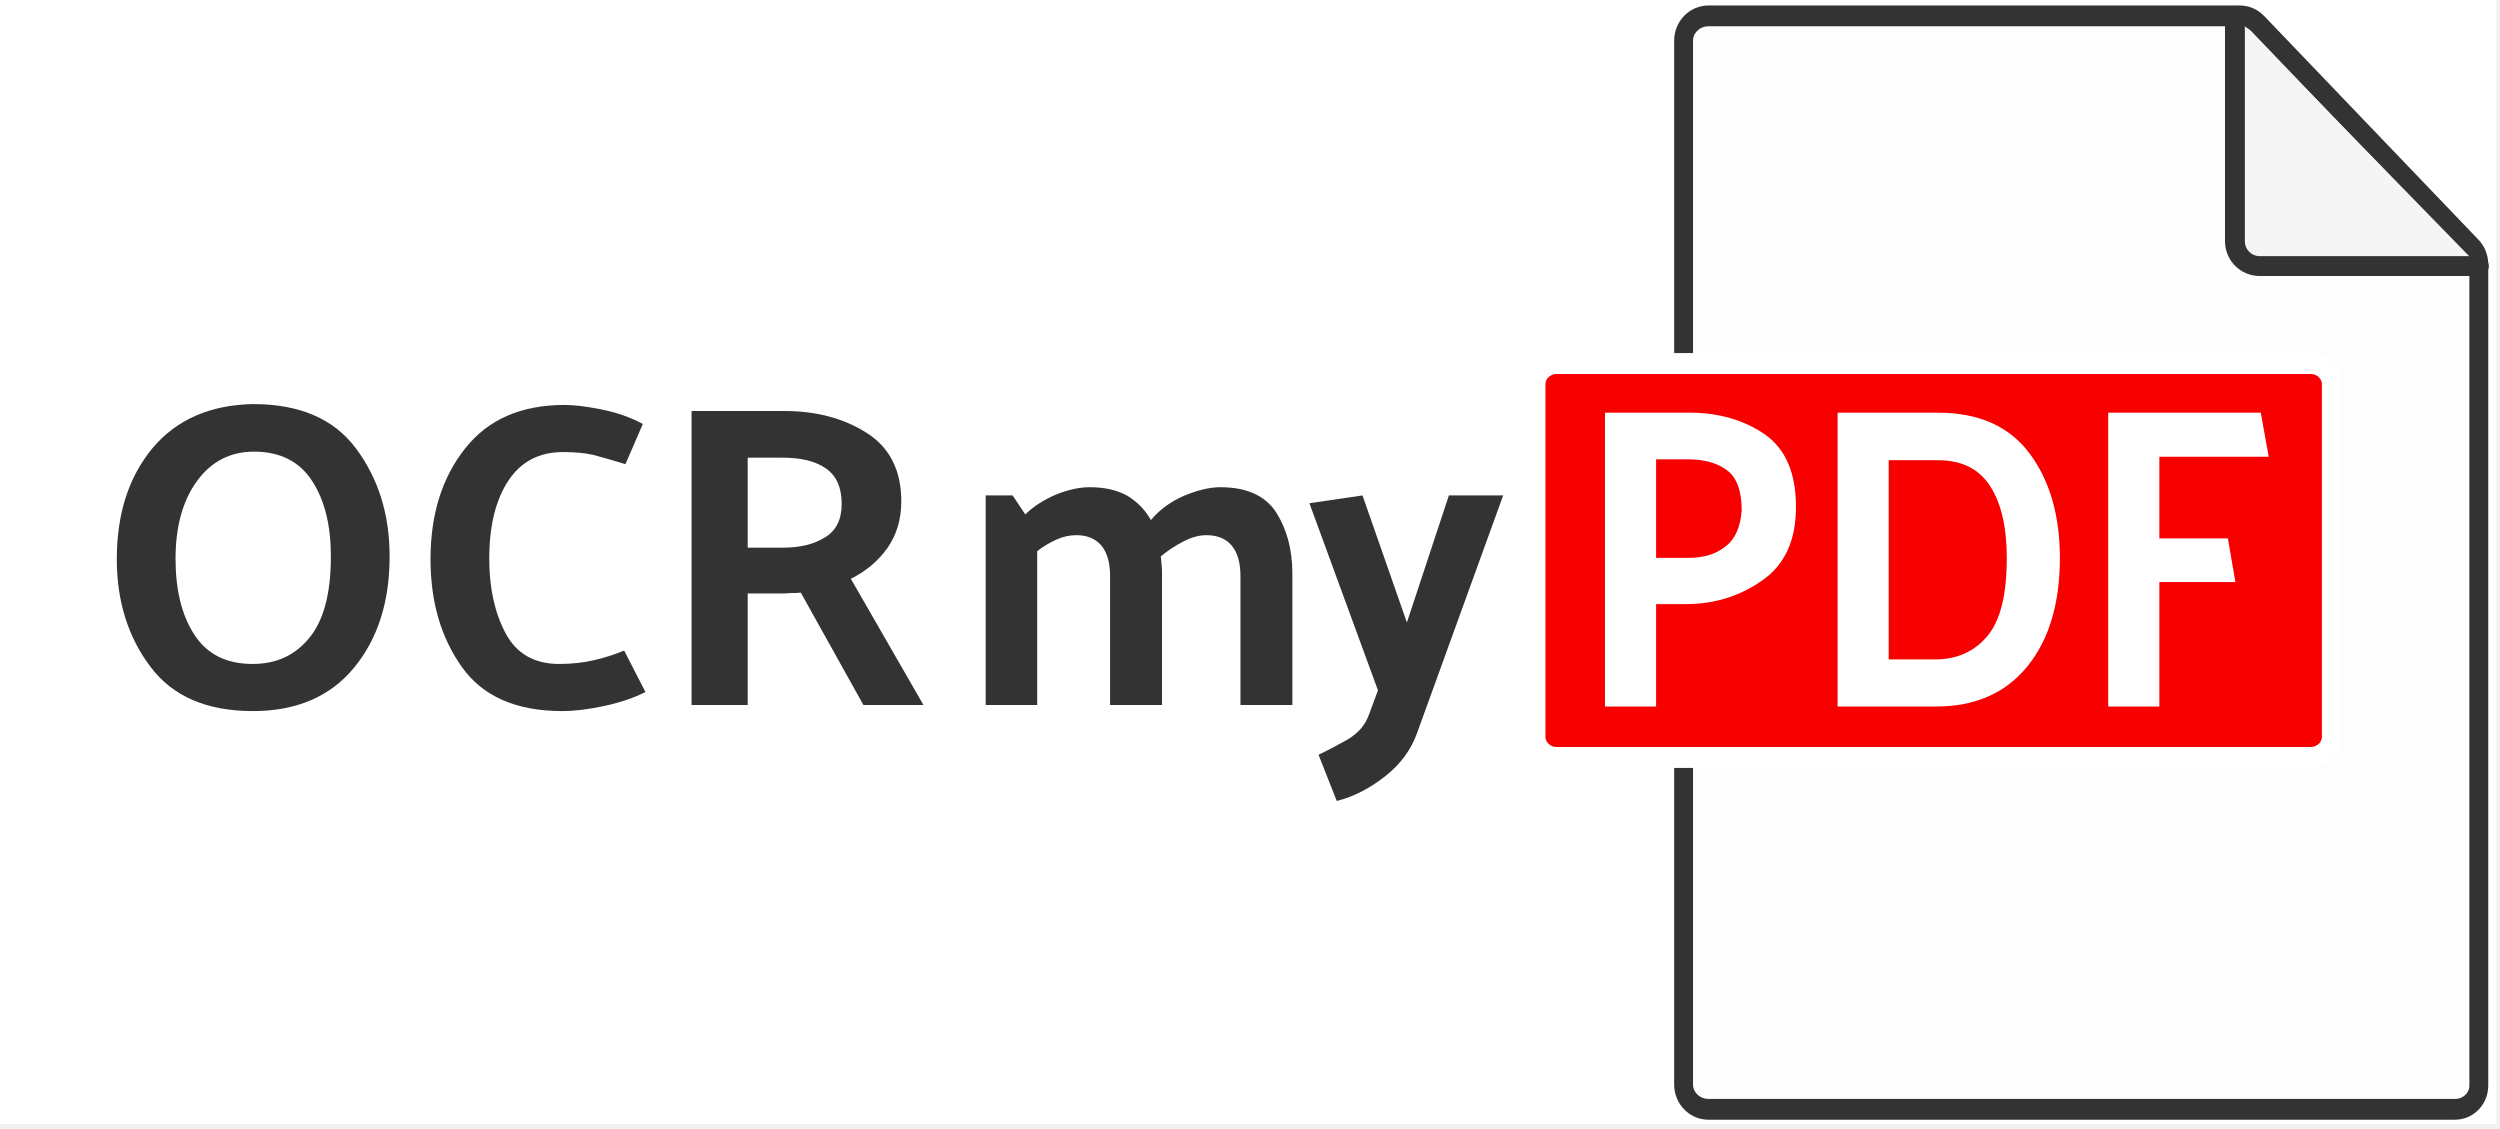
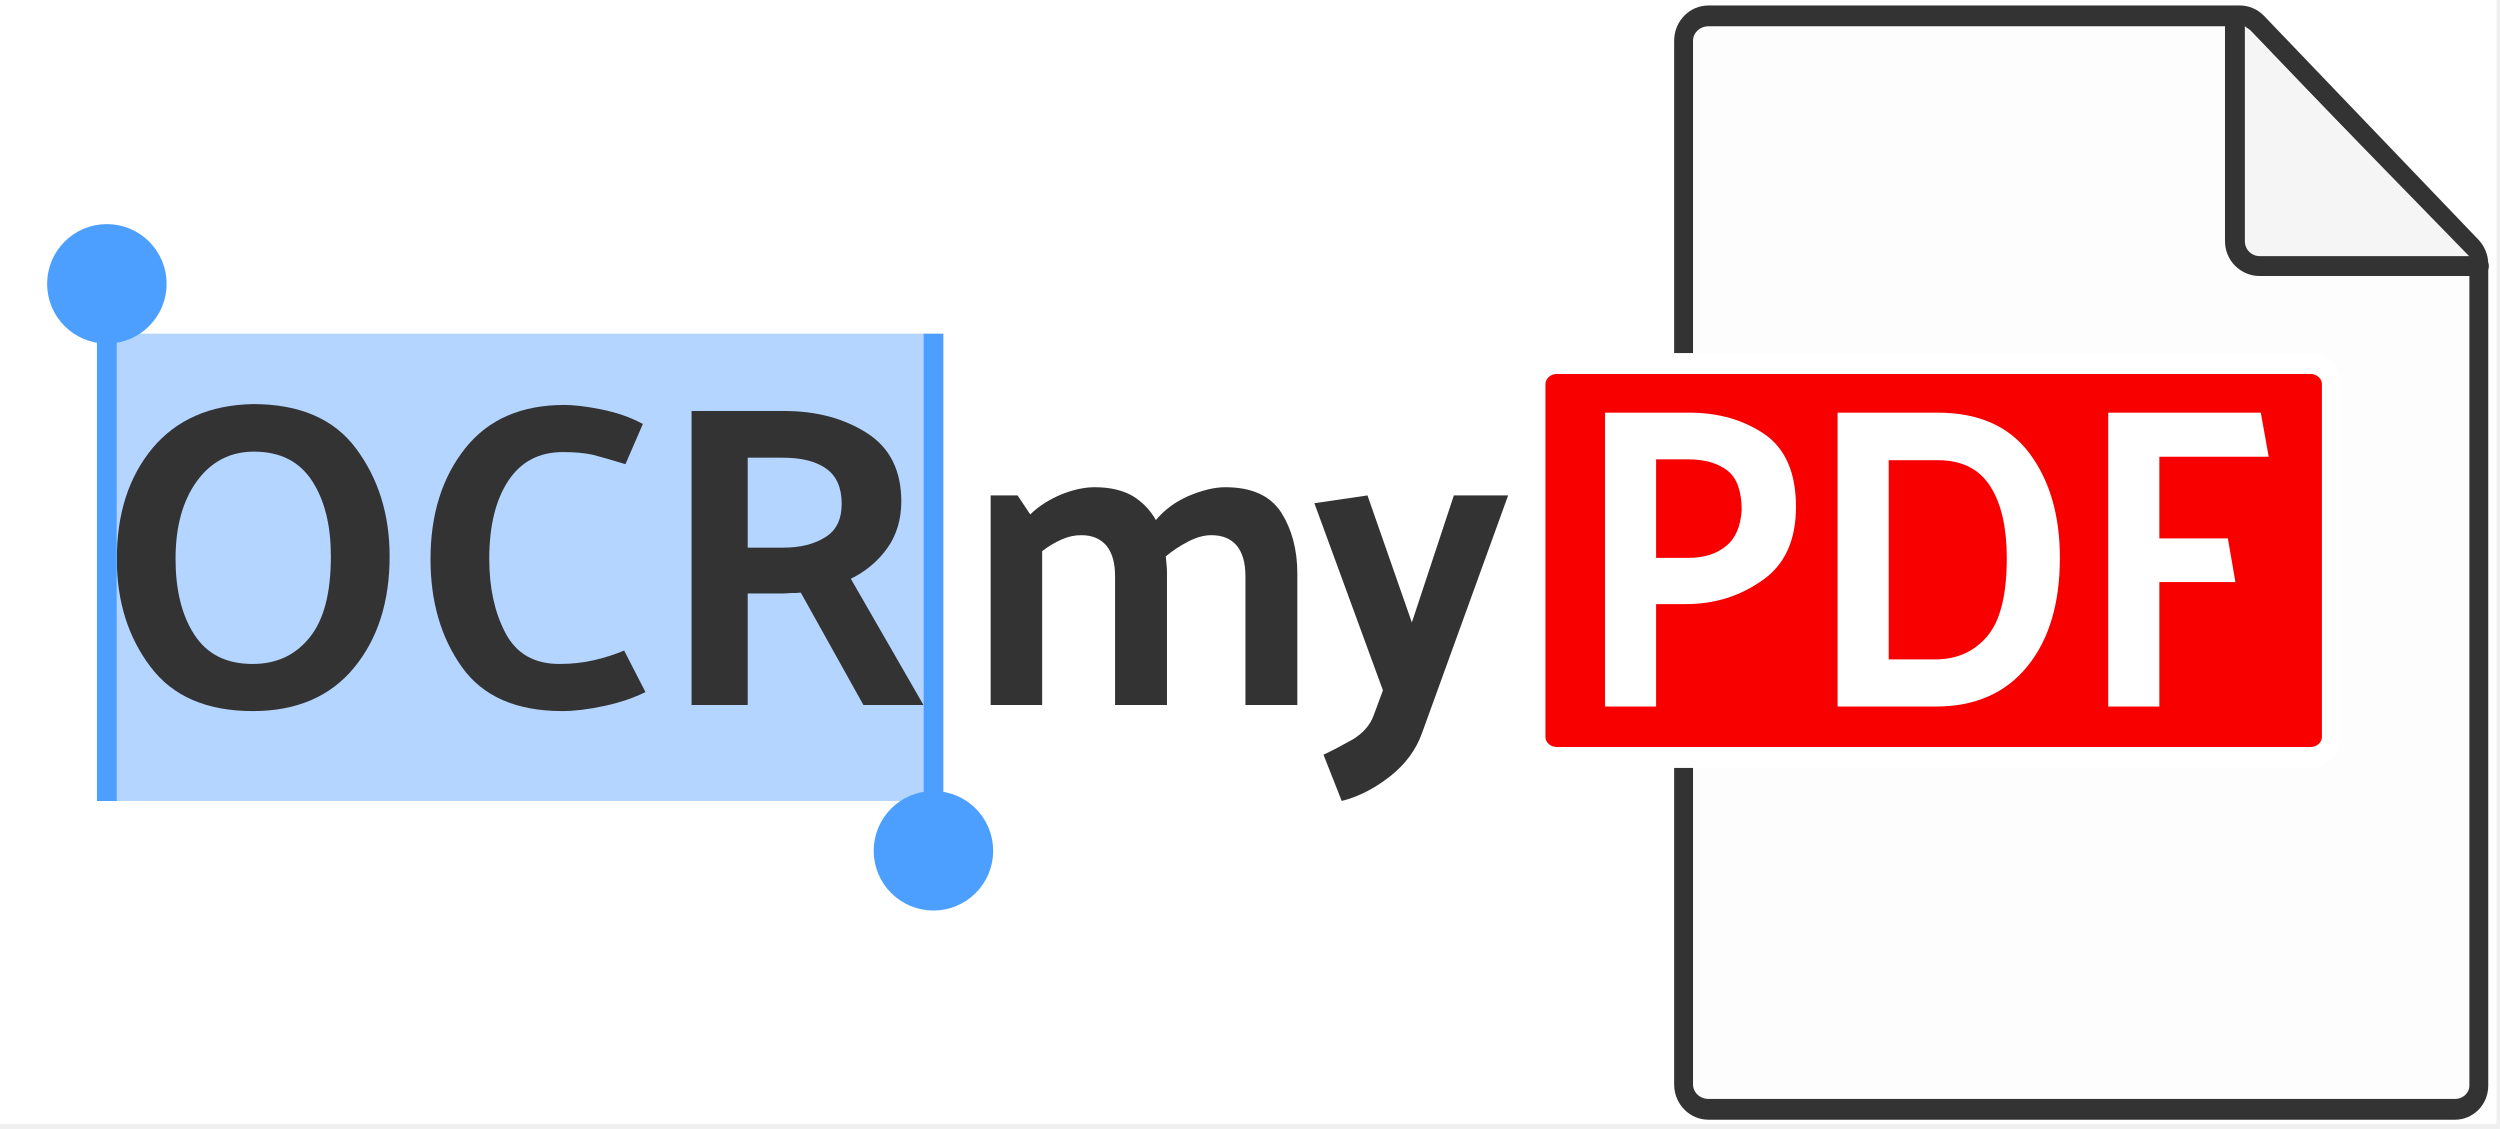
<svg xmlns="http://www.w3.org/2000/svg" width="100%" height="100%" viewBox="0 0 503 227" version="1.1" xml:space="preserve" style="fill-rule:evenodd;clip-rule:evenodd;stroke-linecap:round;stroke-linejoin:round;stroke-miterlimit:1.5;">
-   <g id="Artboard1" transform="matrix(0.965977,0,0,0.807602,0,0)">
+   <g id="svg" transform="matrix(0.965977,0,0,0.807602,0,0)">
    <rect x="0" y="0" width="520" height="280" style="fill:white;" />
    <g transform="matrix(1.03522,0,0,1.23823,-69.7528,-83.422)">
      <g transform="matrix(1,0,0,1,243.977,20.0703)">
        <g id="Page">
          <g transform="matrix(0.961773,0,0,1.05962,6.19811,-3.01071)">
            <path d="M328.5,97.682C328.5,96.465 327.983,95.296 327.056,94.418C320.026,87.758 289.442,58.78 282.228,51.944C281.251,51.019 279.901,50.496 278.49,50.496C264.493,50.496 188.083,50.496 167.339,50.496C164.468,50.496 162.141,52.609 162.141,55.214C162.141,83.051 162.141,225.565 162.141,253.4C162.141,256.005 164.468,258.117 167.338,258.117C192.242,258.117 299.159,258.117 323.538,258.117C326.278,258.117 328.5,256.101 328.5,253.613C328.5,229.268 328.5,113.896 328.5,97.682Z" style="fill:rgb(253,253,253);stroke:rgb(51,51,51);stroke-width:3.95px;" />
          </g>
          <g id="Dog-ear" transform="matrix(1,0,0,1,-4,2)">
            <path d="M277.072,48.496L277.072,93.848C277.072,95.172 277.598,96.441 278.534,97.377C279.47,98.313 280.739,98.839 282.063,98.839C294.548,98.839 326.141,98.839 326.141,98.839" style="fill:rgb(245,245,245);stroke:rgb(51,51,51);stroke-width:4px;" />
          </g>
        </g>
        <g transform="matrix(1,0,0,1,-29.6816,-0.395178)">
          <g transform="matrix(1.00243,0,0,1.11818,-144.72,-8.80181)">
            <path d="M465.73,119.654C465.73,117.605 463.874,115.941 461.588,115.941L310.259,115.941C307.973,115.941 306.117,117.605 306.117,119.654L306.117,183.108C306.117,185.157 307.973,186.821 310.259,186.821L461.588,186.821C463.874,186.821 465.73,185.157 465.73,183.108L465.73,119.654Z" style="fill:rgb(248,0,0);stroke:white;stroke-width:3.77px;" />
          </g>
          <g transform="matrix(1.24571,0,0,1.35864,116.812,84.3924)">
            <g transform="matrix(64,0,0,64,42.1437,77.6203)">
              <path d="M0.084,0L0.084,-0.68L0.297,-0.68C0.371,-0.68 0.434,-0.663 0.487,-0.63C0.54,-0.596 0.566,-0.54 0.566,-0.462C0.566,-0.385 0.538,-0.328 0.481,-0.292C0.424,-0.255 0.36,-0.237 0.288,-0.237L0.213,-0.237L0.213,0L0.084,0ZM0.293,-0.572L0.213,-0.572L0.213,-0.344L0.295,-0.344C0.334,-0.344 0.365,-0.353 0.389,-0.371C0.413,-0.388 0.426,-0.416 0.429,-0.454C0.429,-0.498 0.417,-0.529 0.393,-0.546C0.369,-0.563 0.336,-0.572 0.293,-0.572Z" style="fill:white;fill-rule:nonzero;" />
            </g>
            <g transform="matrix(64,0,0,64,79.7117,77.6203)">
              <path d="M0.332,0L0.084,0L0.084,-0.68L0.336,-0.68C0.441,-0.68 0.518,-0.648 0.569,-0.585C0.62,-0.522 0.645,-0.441 0.645,-0.344C0.645,-0.239 0.618,-0.155 0.563,-0.093C0.508,-0.031 0.431,0 0.332,0ZM0.337,-0.57L0.213,-0.57L0.213,-0.109L0.33,-0.109C0.385,-0.109 0.429,-0.127 0.462,-0.163C0.495,-0.199 0.511,-0.259 0.511,-0.344C0.511,-0.415 0.497,-0.47 0.469,-0.51C0.441,-0.55 0.397,-0.57 0.337,-0.57Z" style="fill:white;fill-rule:nonzero;" />
            </g>
            <g transform="matrix(64,0,0,64,123.424,77.6203)">
              <path d="M0.405,-0.288L0.213,-0.288L0.213,0L0.084,0L0.084,-0.68L0.469,-0.68L0.489,-0.578L0.213,-0.578L0.213,-0.389L0.386,-0.389L0.405,-0.288Z" style="fill:white;fill-rule:nonzero;" />
            </g>
          </g>
        </g>
      </g>
+       <g transform="matrix(1,0,0,1.52217,67.3796,10.7507)">
+         <rect x="23.501" y="81.3" width="162.305" height="61.77" style="fill:rgb(180,213,255);" />
+       </g>
      <g transform="matrix(0.967536,0,0,0.961535,5.90498,47.9703)">
        <g transform="matrix(90.4804,0,0,90.4804,82.6698,167.705)">
          <path d="M0.057,-0.337C0.057,-0.442 0.084,-0.527 0.139,-0.594C0.194,-0.66 0.271,-0.694 0.37,-0.696C0.477,-0.696 0.556,-0.662 0.607,-0.593C0.658,-0.524 0.684,-0.441 0.684,-0.344C0.684,-0.239 0.657,-0.153 0.602,-0.086C0.547,-0.019 0.469,0.014 0.37,0.014C0.264,0.014 0.185,-0.02 0.134,-0.089C0.083,-0.157 0.057,-0.24 0.057,-0.337ZM0.192,-0.338C0.192,-0.267 0.206,-0.208 0.235,-0.163C0.264,-0.118 0.308,-0.095 0.369,-0.095C0.424,-0.095 0.467,-0.115 0.5,-0.156C0.533,-0.197 0.549,-0.259 0.549,-0.344C0.549,-0.415 0.535,-0.473 0.506,-0.518C0.477,-0.563 0.433,-0.586 0.372,-0.586C0.319,-0.586 0.275,-0.564 0.242,-0.519C0.209,-0.474 0.192,-0.414 0.192,-0.338Z" style="fill:rgb(51,51,51);fill-rule:nonzero;" />
        </g>
        <g transform="matrix(90.4804,0,0,90.4804,147.906,167.705)">
          <path d="M0.505,-0.557C0.473,-0.567 0.448,-0.574 0.429,-0.579C0.41,-0.583 0.388,-0.585 0.361,-0.585C0.307,-0.585 0.265,-0.563 0.236,-0.519C0.207,-0.475 0.192,-0.415 0.192,-0.338C0.192,-0.272 0.204,-0.215 0.229,-0.167C0.254,-0.119 0.295,-0.095 0.353,-0.095C0.382,-0.095 0.409,-0.098 0.434,-0.104C0.459,-0.11 0.481,-0.117 0.502,-0.126L0.551,-0.03C0.525,-0.017 0.494,-0.006 0.457,0.002C0.42,0.01 0.388,0.014 0.36,0.014C0.254,0.014 0.177,-0.02 0.129,-0.088C0.081,-0.156 0.057,-0.239 0.057,-0.337C0.057,-0.442 0.084,-0.527 0.137,-0.594C0.19,-0.661 0.266,-0.694 0.365,-0.694C0.385,-0.694 0.413,-0.691 0.448,-0.684C0.483,-0.677 0.516,-0.666 0.545,-0.65L0.505,-0.557Z" style="fill:rgb(51,51,51);fill-rule:nonzero;" />
        </g>
        <g transform="matrix(90.4804,0,0,90.4804,199.751,167.705)">
          <path d="M0.293,-0.572L0.213,-0.572L0.213,-0.364L0.295,-0.364C0.334,-0.364 0.366,-0.372 0.391,-0.388C0.416,-0.403 0.429,-0.429 0.429,-0.465C0.429,-0.503 0.417,-0.53 0.393,-0.547C0.369,-0.564 0.336,-0.572 0.293,-0.572ZM0.479,0L0.335,-0.26C0.328,-0.259 0.32,-0.259 0.312,-0.259C0.304,-0.258 0.296,-0.258 0.288,-0.258L0.213,-0.258L0.213,0L0.084,0L0.084,-0.68L0.297,-0.68C0.371,-0.68 0.434,-0.663 0.487,-0.629C0.54,-0.595 0.566,-0.542 0.566,-0.471C0.566,-0.429 0.555,-0.393 0.534,-0.363C0.512,-0.332 0.484,-0.309 0.45,-0.292L0.617,0L0.479,0Z" style="fill:rgb(51,51,51);fill-rule:nonzero;" />
        </g>
      </g>
-       <g transform="matrix(0.916882,0,0,1,120.475,-32.6535)">
+       <g transform="matrix(0.916882,0,0,1,121.475,-32.6535)">
        <g transform="matrix(86.953,0,0,86.953,152.996,241.878)">
          <path d="M0.479,-0.428C0.5,-0.451 0.527,-0.47 0.562,-0.484C0.596,-0.497 0.627,-0.504 0.654,-0.504C0.72,-0.504 0.767,-0.485 0.795,-0.446C0.822,-0.407 0.836,-0.36 0.836,-0.304L0.836,0L0.705,0L0.705,-0.298C0.705,-0.329 0.698,-0.352 0.683,-0.369C0.668,-0.385 0.647,-0.393 0.619,-0.393C0.6,-0.393 0.581,-0.388 0.56,-0.378C0.539,-0.368 0.521,-0.357 0.504,-0.344C0.505,-0.337 0.505,-0.331 0.506,-0.324C0.507,-0.317 0.507,-0.311 0.507,-0.304L0.507,0L0.376,0L0.376,-0.298C0.376,-0.329 0.369,-0.352 0.354,-0.369C0.339,-0.385 0.318,-0.393 0.291,-0.393C0.274,-0.393 0.258,-0.39 0.241,-0.383C0.224,-0.376 0.207,-0.367 0.192,-0.356L0.192,0L0.062,0L0.062,-0.485L0.13,-0.485L0.162,-0.441C0.184,-0.461 0.211,-0.476 0.242,-0.488C0.273,-0.499 0.3,-0.504 0.325,-0.504C0.363,-0.504 0.395,-0.497 0.42,-0.484C0.445,-0.47 0.465,-0.451 0.479,-0.428Z" style="fill:rgb(51,51,51);fill-rule:nonzero;" />
        </g>
        <g transform="matrix(86.953,0,0,86.953,228.906,241.878)">
          <path d="M0.156,0.023L0.179,-0.034L0.006,-0.467L0.14,-0.485L0.252,-0.191L0.358,-0.485L0.495,-0.485L0.278,0.064C0.263,0.103 0.236,0.137 0.197,0.165C0.158,0.193 0.118,0.212 0.075,0.222L0.029,0.115C0.052,0.105 0.077,0.093 0.104,0.079C0.13,0.064 0.147,0.046 0.156,0.023Z" style="fill:rgb(51,51,51);fill-rule:nonzero;" />
        </g>
      </g>
+       <g id="Selectors" transform="matrix(0.965977,0,0,0.807602,67.3796,67.3718)">
+         <g id="Right-selector">
+           <g transform="matrix(1.03522,0,0,1.23823,2.07044,0)">
+             <path d="M185.806,161.156L185.806,67.132" style="fill:none;stroke:rgb(76,159,255);stroke-width:4px;stroke-linecap:butt;" />
+           </g>
+           <g transform="matrix(1.03522,0,0,1.23823,161.788,169.469)">
+             <circle cx="31.523" cy="34.314" r="10.021" style="fill:rgb(76,159,255);stroke:rgb(76,159,255);stroke-width:4px;stroke-linecap:butt;" />
+           </g>
+         </g>
+         <g id="Left-selector">
+           <g transform="matrix(1.03522,0,0,1.23823,-170.092,0)">
+             <path d="M185.806,161.156L185.806,67.132" style="fill:none;stroke:rgb(76,159,255);stroke-width:4px;stroke-linecap:butt;" />
+           </g>
+           <g transform="matrix(1.03522,0,0,1.23823,-10.3742,28.2274)">
+             <circle cx="31.523" cy="34.314" r="10.021" style="fill:rgb(76,159,255);stroke:rgb(76,159,255);stroke-width:4px;stroke-linecap:butt;" />
+           </g>
+         </g>
+       </g>
    </g>
  </g>
</svg>
